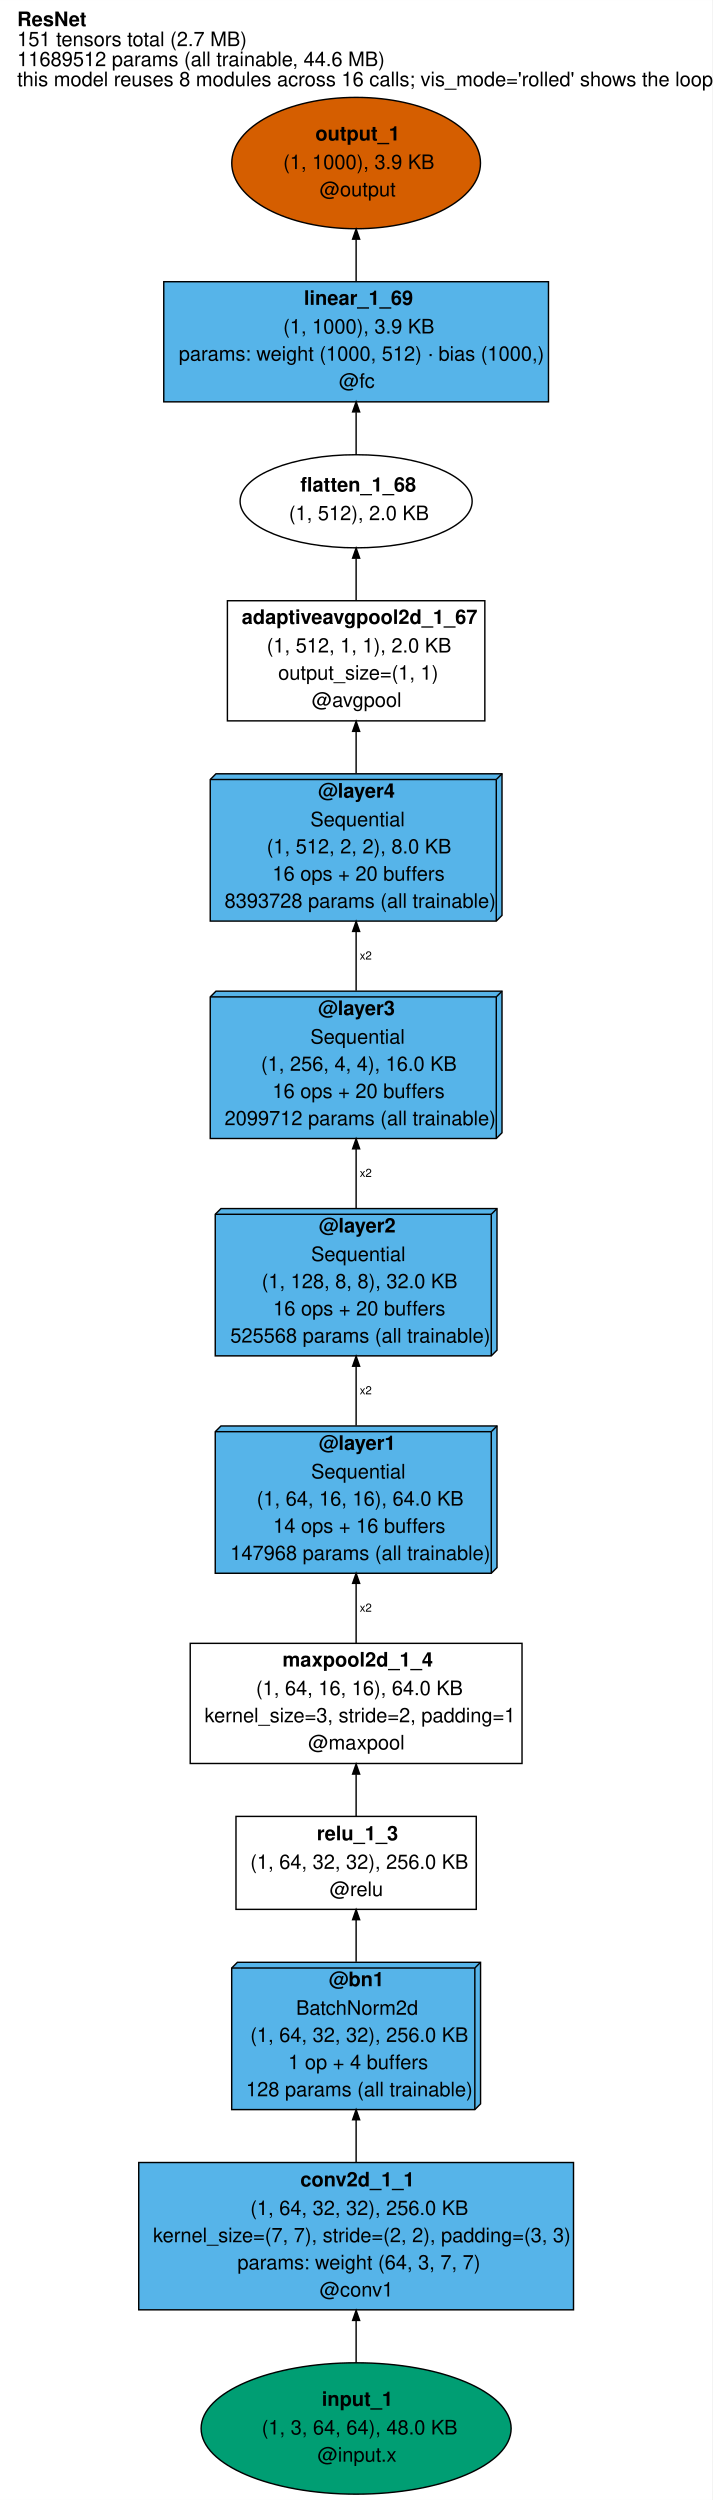
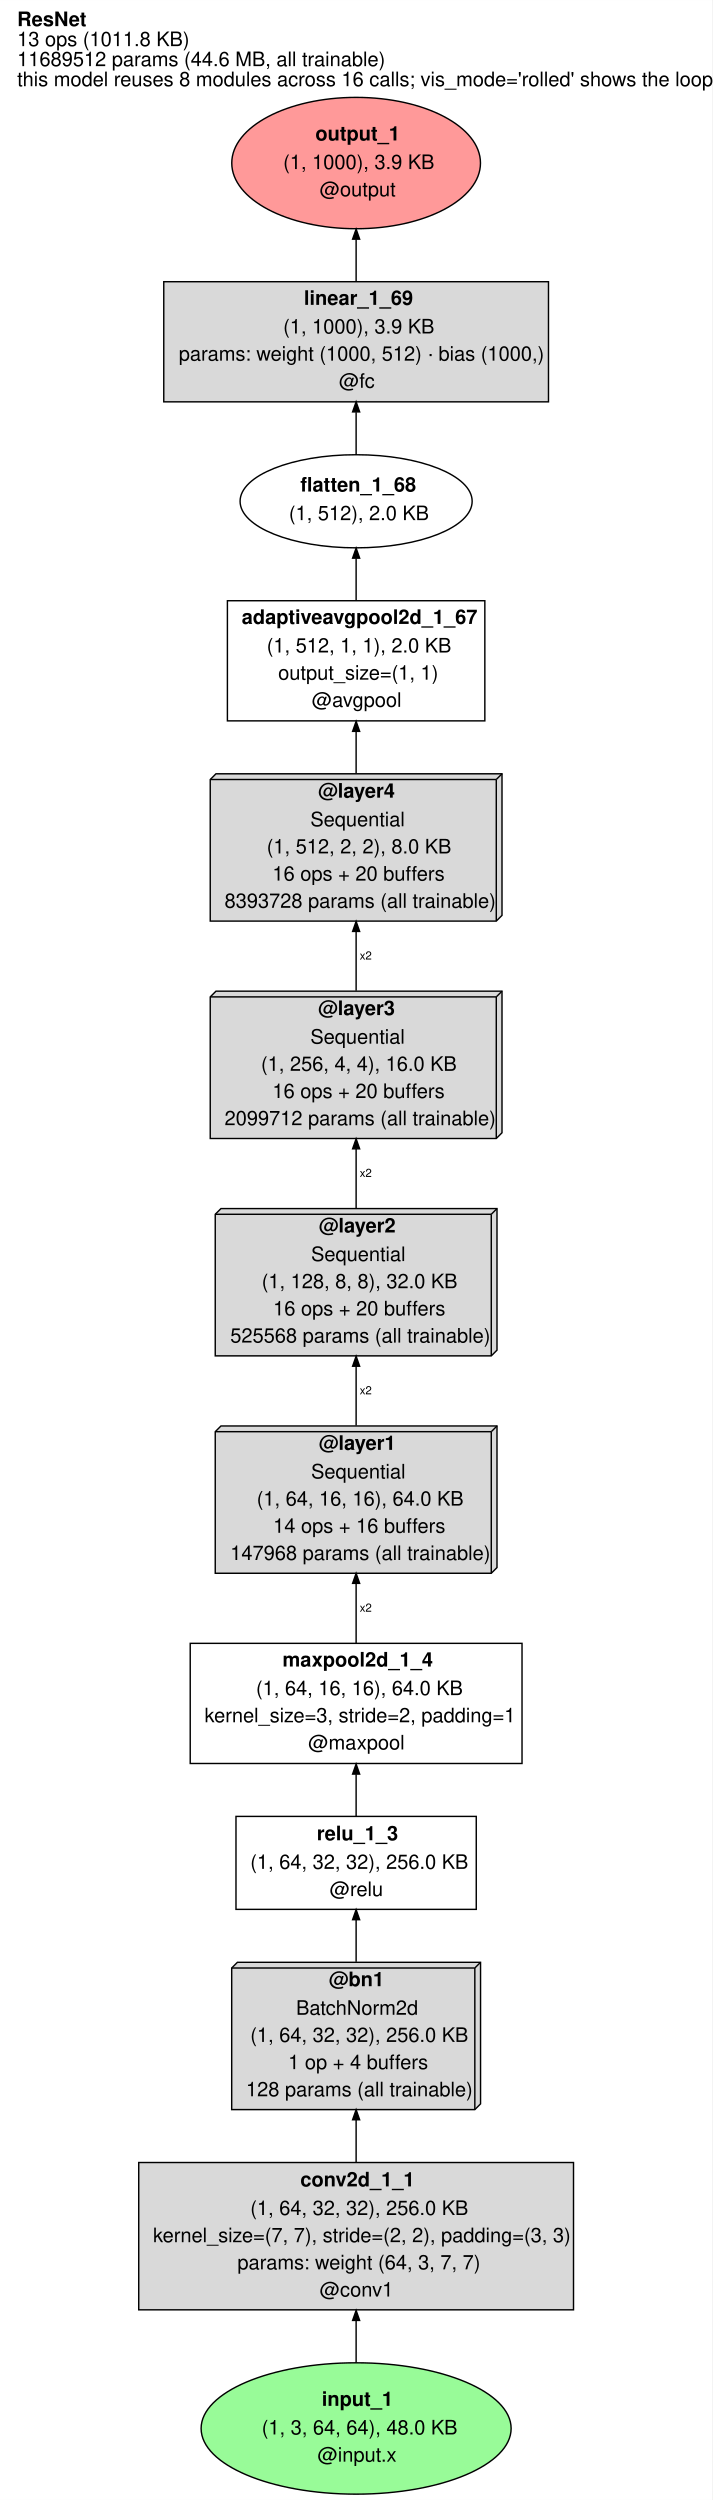
<svg xmlns="http://www.w3.org/2000/svg" width="498pt" height="1748pt" viewBox="0.00 0.00 498.00 1747.90">
  <g id="graph0" class="graph" transform="scale(1 1) rotate(0) translate(4 1743.9)">
    <polygon fill="white" stroke="transparent" points="-4,4 -4,-1743.9 494,-1743.9 494,4 -4,4" />
    <text text-anchor="start" x="8" y="-1725.7" font-family="Helvetica,sans-Serif" font-weight="bold" font-size="14.00">ResNet</text>
-     <text text-anchor="start" x="8" y="-1711.7" font-family="Helvetica,sans-Serif" font-size="14.00">151 tensors total (2.7 MB)</text>
-     <text text-anchor="start" x="8" y="-1697.7" font-family="Helvetica,sans-Serif" font-size="14.00">11689512 params (all trainable, 44.6 MB)</text>
+     <text text-anchor="start" x="8" y="-1711.7" font-family="Helvetica,sans-Serif" font-size="14.00">13 ops (1011.8 KB)</text>
+     <text text-anchor="start" x="8" y="-1697.7" font-family="Helvetica,sans-Serif" font-size="14.00">11689512 params (44.6 MB, all trainable)</text>
    <text text-anchor="start" x="8" y="-1683.7" font-family="Helvetica,sans-Serif" font-size="14.00">this model reuses 8 modules across 16 calls; vis_mode='rolled' shows the loop</text>
    <g id="node1" class="node">
-       <ellipse fill="#009e73" stroke="black" cx="245" cy="-45.96" rx="108.38" ry="45.92" />
+       <ellipse fill="#98fb98" stroke="black" cx="245" cy="-45.96" rx="108.38" ry="45.92" />
      <text text-anchor="start" x="221" y="-61.76" font-family="Helvetica,sans-Serif" font-weight="bold" font-size="14.00">input_1</text>
      <text text-anchor="start" x="179" y="-41.76" font-family="Helvetica,sans-Serif" font-size="14.00">(1, 3, 64, 64), 48.0 KB</text>
      <text text-anchor="start" x="218" y="-22.76" font-family="Helvetica,sans-Serif" font-size="14.00">@input.x</text>
    </g>
    <g id="node2" class="node">
-       <polygon fill="#56b4e9" stroke="black" points="397,-231.92 93,-231.92 93,-128.92 397,-128.92 397,-231.92" />
+       <polygon fill="#d9d9d9" stroke="black" points="397,-231.92 93,-231.92 93,-128.92 397,-128.92 397,-231.92" />
      <text text-anchor="start" x="206" y="-215.22" font-family="Helvetica,sans-Serif" font-weight="bold" font-size="14.00">conv2d_1_1</text>
      <text text-anchor="start" x="171" y="-195.22" font-family="Helvetica,sans-Serif" font-size="14.00">(1, 64, 32, 32), 256.0 KB</text>
      <text text-anchor="start" x="103" y="-176.22" font-family="Helvetica,sans-Serif" font-size="14.00">kernel_size=(7, 7), stride=(2, 2), padding=(3, 3)</text>
      <text text-anchor="start" x="162" y="-157.22" font-family="Helvetica,sans-Serif" font-size="14.00">params: weight (64, 3, 7, 7)</text>
      <text text-anchor="start" x="219.5" y="-138.22" font-family="Helvetica,sans-Serif" font-size="14.00">@conv1</text>
    </g>
    <g id="edge1" class="edge">
      <path fill="none" stroke="black" d="M245,-92.18C245,-101.59 245,-111.63 245,-121.42" />
      <polygon fill="black" stroke="black" points="242.55,-121.5 245,-128.5 247.45,-121.5 242.55,-121.5" />
    </g>
    <g id="node3" class="node">
-       <polygon fill="#56b4e9" stroke="black" points="332,-371.92 162,-371.92 158,-367.92 158,-268.92 328,-268.92 332,-272.92 332,-371.92" />
+       <polygon fill="#d9d9d9" stroke="black" points="332,-371.92 162,-371.92 158,-367.92 158,-268.92 328,-268.92 332,-272.92 332,-371.92" />
      <polyline fill="none" stroke="black" points="328,-367.92 158,-367.92 " />
      <polyline fill="none" stroke="black" points="328,-367.92 328,-268.92 " />
      <polyline fill="none" stroke="black" points="328,-367.92 332,-371.92 " />
      <text text-anchor="start" x="226" y="-355.22" font-family="Helvetica,sans-Serif" font-weight="bold" font-size="14.00">@bn1</text>
      <text text-anchor="start" x="203" y="-335.22" font-family="Helvetica,sans-Serif" font-size="14.00">BatchNorm2d</text>
      <text text-anchor="start" x="171" y="-316.22" font-family="Helvetica,sans-Serif" font-size="14.00">(1, 64, 32, 32), 256.0 KB</text>
      <text text-anchor="start" x="197.5" y="-297.22" font-family="Helvetica,sans-Serif" font-size="14.00">1 op + 4 buffers</text>
      <text text-anchor="start" x="168" y="-278.22" font-family="Helvetica,sans-Serif" font-size="14.00">128 params (all trainable)</text>
    </g>
    <g id="edge2" class="edge">
      <path fill="none" stroke="black" d="M245,-232.03C245,-241.68 245,-251.86 245,-261.72" />
      <polygon fill="black" stroke="black" points="242.55,-261.83 245,-268.83 247.45,-261.83 242.55,-261.83" />
    </g>
    <g id="node4" class="node">
      <polygon fill="white" stroke="black" points="329,-473.92 161,-473.92 161,-408.92 329,-408.92 329,-473.92" />
      <text text-anchor="start" x="217.5" y="-457.22" font-family="Helvetica,sans-Serif" font-weight="bold" font-size="14.00">relu_1_3</text>
      <text text-anchor="start" x="171" y="-437.22" font-family="Helvetica,sans-Serif" font-size="14.00">(1, 64, 32, 32), 256.0 KB</text>
      <text text-anchor="start" x="226.5" y="-418.22" font-family="Helvetica,sans-Serif" font-size="14.00">@relu</text>
    </g>
    <g id="edge3" class="edge">
      <path fill="none" stroke="black" d="M245,-372.24C245,-382.1 245,-392.29 245,-401.7" />
      <polygon fill="black" stroke="black" points="242.55,-401.71 245,-408.71 247.45,-401.71 242.55,-401.71" />
    </g>
    <g id="node5" class="node">
      <polygon fill="white" stroke="black" points="361,-594.92 129,-594.92 129,-510.92 361,-510.92 361,-594.92" />
      <text text-anchor="start" x="193.5" y="-578.72" font-family="Helvetica,sans-Serif" font-weight="bold" font-size="14.00">maxpool2d_1_4</text>
      <text text-anchor="start" x="175" y="-558.72" font-family="Helvetica,sans-Serif" font-size="14.00">(1, 64, 16, 16), 64.0 KB</text>
      <text text-anchor="start" x="139" y="-539.72" font-family="Helvetica,sans-Serif" font-size="14.00">kernel_size=3, stride=2, padding=1</text>
      <text text-anchor="start" x="211.5" y="-520.72" font-family="Helvetica,sans-Serif" font-size="14.00">@maxpool</text>
    </g>
    <g id="edge4" class="edge">
      <path fill="none" stroke="black" d="M245,-474.1C245,-483.24 245,-493.45 245,-503.37" />
      <polygon fill="black" stroke="black" points="242.55,-503.53 245,-510.53 247.45,-503.53 242.55,-503.53" />
    </g>
    <g id="node6" class="node">
-       <polygon fill="#56b4e9" stroke="black" points="343.5,-746.92 150.5,-746.92 146.5,-742.92 146.5,-643.92 339.5,-643.92 343.5,-647.92 343.5,-746.92" />
+       <polygon fill="#d9d9d9" stroke="black" points="343.5,-746.92 150.5,-746.92 146.5,-742.92 146.5,-643.92 339.5,-643.92 343.5,-647.92 343.5,-746.92" />
      <polyline fill="none" stroke="black" points="339.5,-742.92 146.5,-742.92 " />
      <polyline fill="none" stroke="black" points="339.5,-742.92 339.5,-643.92 " />
      <polyline fill="none" stroke="black" points="339.5,-742.92 343.5,-746.92 " />
      <text text-anchor="start" x="219" y="-730.22" font-family="Helvetica,sans-Serif" font-weight="bold" font-size="14.00">@layer1</text>
      <text text-anchor="start" x="213.5" y="-710.22" font-family="Helvetica,sans-Serif" font-size="14.00">Sequential</text>
      <text text-anchor="start" x="175.5" y="-691.22" font-family="Helvetica,sans-Serif" font-size="14.00">(1, 64, 16, 16), 64.0 KB</text>
      <text text-anchor="start" x="187" y="-672.22" font-family="Helvetica,sans-Serif" font-size="14.00">14 ops + 16 buffers</text>
      <text text-anchor="start" x="157" y="-653.22" font-family="Helvetica,sans-Serif" font-size="14.00">147968 params (all trainable)</text>
    </g>
    <g id="edge5" class="edge">
      <path fill="none" stroke="black" d="M245,-594.94C245,-607.98 245,-622.65 245,-636.64" />
      <polygon fill="black" stroke="black" points="242.55,-636.88 245,-643.88 247.45,-636.88 242.55,-636.88" />
      <text text-anchor="start" x="247.5" y="-617.02" font-family="Helvetica,sans-Serif" font-size="8.00">x2</text>
    </g>
    <g id="node7" class="node">
-       <polygon fill="#56b4e9" stroke="black" points="343.5,-898.92 150.5,-898.92 146.5,-894.92 146.5,-795.92 339.5,-795.92 343.5,-799.92 343.5,-898.92" />
+       <polygon fill="#d9d9d9" stroke="black" points="343.5,-898.92 150.5,-898.92 146.5,-894.92 146.5,-795.92 339.5,-795.92 343.5,-799.92 343.5,-898.92" />
      <polyline fill="none" stroke="black" points="339.5,-894.92 146.5,-894.92 " />
      <polyline fill="none" stroke="black" points="339.5,-894.92 339.5,-795.92 " />
      <polyline fill="none" stroke="black" points="339.5,-894.92 343.5,-898.92 " />
      <text text-anchor="start" x="219" y="-882.22" font-family="Helvetica,sans-Serif" font-weight="bold" font-size="14.00">@layer2</text>
      <text text-anchor="start" x="213.5" y="-862.22" font-family="Helvetica,sans-Serif" font-size="14.00">Sequential</text>
      <text text-anchor="start" x="179" y="-843.22" font-family="Helvetica,sans-Serif" font-size="14.00">(1, 128, 8, 8), 32.0 KB</text>
      <text text-anchor="start" x="187" y="-824.22" font-family="Helvetica,sans-Serif" font-size="14.00">16 ops + 20 buffers</text>
      <text text-anchor="start" x="157" y="-805.22" font-family="Helvetica,sans-Serif" font-size="14.00">525568 params (all trainable)</text>
    </g>
    <g id="edge6" class="edge">
      <path fill="none" stroke="black" d="M245,-747.21C245,-760.52 245,-774.98 245,-788.64" />
      <polygon fill="black" stroke="black" points="242.55,-788.69 245,-795.69 247.45,-788.69 242.55,-788.69" />
      <text text-anchor="start" x="247.5" y="-769.02" font-family="Helvetica,sans-Serif" font-size="8.00">x2</text>
    </g>
    <g id="node8" class="node">
-       <polygon fill="#56b4e9" stroke="black" points="347,-1050.92 147,-1050.92 143,-1046.92 143,-947.92 343,-947.92 347,-951.92 347,-1050.92" />
+       <polygon fill="#d9d9d9" stroke="black" points="347,-1050.92 147,-1050.92 143,-1046.92 143,-947.92 343,-947.92 347,-951.92 347,-1050.92" />
      <polyline fill="none" stroke="black" points="343,-1046.92 143,-1046.92 " />
      <polyline fill="none" stroke="black" points="343,-1046.92 343,-947.92 " />
      <polyline fill="none" stroke="black" points="343,-1046.92 347,-1050.92 " />
      <text text-anchor="start" x="218.5" y="-1034.22" font-family="Helvetica,sans-Serif" font-weight="bold" font-size="14.00">@layer3</text>
      <text text-anchor="start" x="213" y="-1014.22" font-family="Helvetica,sans-Serif" font-size="14.00">Sequential</text>
      <text text-anchor="start" x="178.5" y="-995.22" font-family="Helvetica,sans-Serif" font-size="14.00">(1, 256, 4, 4), 16.0 KB</text>
      <text text-anchor="start" x="186.5" y="-976.22" font-family="Helvetica,sans-Serif" font-size="14.00">16 ops + 20 buffers</text>
      <text text-anchor="start" x="153" y="-957.22" font-family="Helvetica,sans-Serif" font-size="14.00">2099712 params (all trainable)</text>
    </g>
    <g id="edge7" class="edge">
      <path fill="none" stroke="black" d="M245,-899.21C245,-912.52 245,-926.98 245,-940.64" />
      <polygon fill="black" stroke="black" points="242.55,-940.69 245,-947.69 247.45,-940.69 242.55,-940.69" />
      <text text-anchor="start" x="247.5" y="-921.02" font-family="Helvetica,sans-Serif" font-size="8.00">x2</text>
    </g>
    <g id="node9" class="node">
-       <polygon fill="#56b4e9" stroke="black" points="347,-1202.92 147,-1202.92 143,-1198.92 143,-1099.92 343,-1099.92 347,-1103.92 347,-1202.92" />
+       <polygon fill="#d9d9d9" stroke="black" points="347,-1202.92 147,-1202.92 143,-1198.92 143,-1099.92 343,-1099.92 347,-1103.92 347,-1202.92" />
      <polyline fill="none" stroke="black" points="343,-1198.92 143,-1198.92 " />
      <polyline fill="none" stroke="black" points="343,-1198.92 343,-1099.92 " />
      <polyline fill="none" stroke="black" points="343,-1198.92 347,-1202.92 " />
      <text text-anchor="start" x="218.5" y="-1186.22" font-family="Helvetica,sans-Serif" font-weight="bold" font-size="14.00">@layer4</text>
      <text text-anchor="start" x="213" y="-1166.22" font-family="Helvetica,sans-Serif" font-size="14.00">Sequential</text>
      <text text-anchor="start" x="182.5" y="-1147.22" font-family="Helvetica,sans-Serif" font-size="14.00">(1, 512, 2, 2), 8.0 KB</text>
      <text text-anchor="start" x="186.5" y="-1128.22" font-family="Helvetica,sans-Serif" font-size="14.00">16 ops + 20 buffers</text>
      <text text-anchor="start" x="153" y="-1109.22" font-family="Helvetica,sans-Serif" font-size="14.00">8393728 params (all trainable)</text>
    </g>
    <g id="edge8" class="edge">
      <path fill="none" stroke="black" d="M245,-1051.21C245,-1064.52 245,-1078.98 245,-1092.64" />
      <polygon fill="black" stroke="black" points="242.55,-1092.69 245,-1099.69 247.45,-1092.69 242.55,-1092.69" />
      <text text-anchor="start" x="247.5" y="-1073.02" font-family="Helvetica,sans-Serif" font-size="8.00">x2</text>
    </g>
    <g id="node10" class="node">
      <polygon fill="white" stroke="black" points="335,-1323.92 155,-1323.92 155,-1239.92 335,-1239.92 335,-1323.92" />
      <text text-anchor="start" x="165" y="-1307.72" font-family="Helvetica,sans-Serif" font-weight="bold" font-size="14.00">adaptiveavgpool2d_1_67</text>
      <text text-anchor="start" x="182.5" y="-1287.72" font-family="Helvetica,sans-Serif" font-size="14.00">(1, 512, 1, 1), 2.0 KB</text>
      <text text-anchor="start" x="190.5" y="-1268.72" font-family="Helvetica,sans-Serif" font-size="14.00">output_size=(1, 1)</text>
      <text text-anchor="start" x="214" y="-1249.72" font-family="Helvetica,sans-Serif" font-size="14.00">@avgpool</text>
    </g>
    <g id="edge9" class="edge">
      <path fill="none" stroke="black" d="M245,-1203.21C245,-1212.83 245,-1222.86 245,-1232.41" />
      <polygon fill="black" stroke="black" points="242.55,-1232.59 245,-1239.59 247.45,-1232.59 242.55,-1232.59" />
    </g>
    <g id="node11" class="node">
      <ellipse fill="white" stroke="black" cx="245" cy="-1393.45" rx="81.13" ry="32.55" />
      <text text-anchor="start" x="206" y="-1400.25" font-family="Helvetica,sans-Serif" font-weight="bold" font-size="14.00">flatten_1_68</text>
      <text text-anchor="start" x="198" y="-1380.25" font-family="Helvetica,sans-Serif" font-size="14.00">(1, 512), 2.0 KB</text>
    </g>
    <g id="edge10" class="edge">
      <path fill="none" stroke="black" d="M245,-1324.02C245,-1333.69 245,-1343.98 245,-1353.55" />
      <polygon fill="black" stroke="black" points="242.55,-1353.71 245,-1360.71 247.45,-1353.71 242.55,-1353.71" />
    </g>
    <g id="node12" class="node">
-       <polygon fill="#56b4e9" stroke="black" points="379.5,-1546.98 110.5,-1546.98 110.5,-1462.98 379.5,-1462.98 379.5,-1546.98" />
+       <polygon fill="#d9d9d9" stroke="black" points="379.5,-1546.98 110.5,-1546.98 110.5,-1462.98 379.5,-1462.98 379.5,-1546.98" />
      <text text-anchor="start" x="208.5" y="-1530.78" font-family="Helvetica,sans-Serif" font-weight="bold" font-size="14.00">linear_1_69</text>
      <text text-anchor="start" x="194" y="-1510.78" font-family="Helvetica,sans-Serif" font-size="14.00">(1, 1000), 3.9 KB</text>
      <text text-anchor="start" x="121" y="-1491.78" font-family="Helvetica,sans-Serif" font-size="14.00">params: weight (1000, 512) · bias (1000,)</text>
      <text text-anchor="start" x="233" y="-1472.78" font-family="Helvetica,sans-Serif" font-size="14.00">@fc</text>
    </g>
    <g id="edge11" class="edge">
      <path fill="none" stroke="black" d="M245,-1426.13C245,-1435.38 245,-1445.71 245,-1455.74" />
      <polygon fill="black" stroke="black" points="242.55,-1455.98 245,-1462.98 247.45,-1455.98 242.55,-1455.98" />
    </g>
    <g id="node13" class="node">
-       <ellipse fill="#d55e00" stroke="black" cx="245" cy="-1629.94" rx="86.95" ry="45.92" />
+       <ellipse fill="#ff9999" stroke="black" cx="245" cy="-1629.94" rx="86.95" ry="45.92" />
      <text text-anchor="start" x="216.5" y="-1645.74" font-family="Helvetica,sans-Serif" font-weight="bold" font-size="14.00">output_1</text>
      <text text-anchor="start" x="194" y="-1625.74" font-family="Helvetica,sans-Serif" font-size="14.00">(1, 1000), 3.9 KB</text>
      <text text-anchor="start" x="219.5" y="-1606.74" font-family="Helvetica,sans-Serif" font-size="14.00">@output</text>
    </g>
    <g id="edge12" class="edge">
      <path fill="none" stroke="black" d="M245,-1547.26C245,-1556.7 245,-1566.84 245,-1576.67" />
      <polygon fill="black" stroke="black" points="242.55,-1576.75 245,-1583.75 247.45,-1576.75 242.55,-1576.75" />
    </g>
  </g>
</svg>
